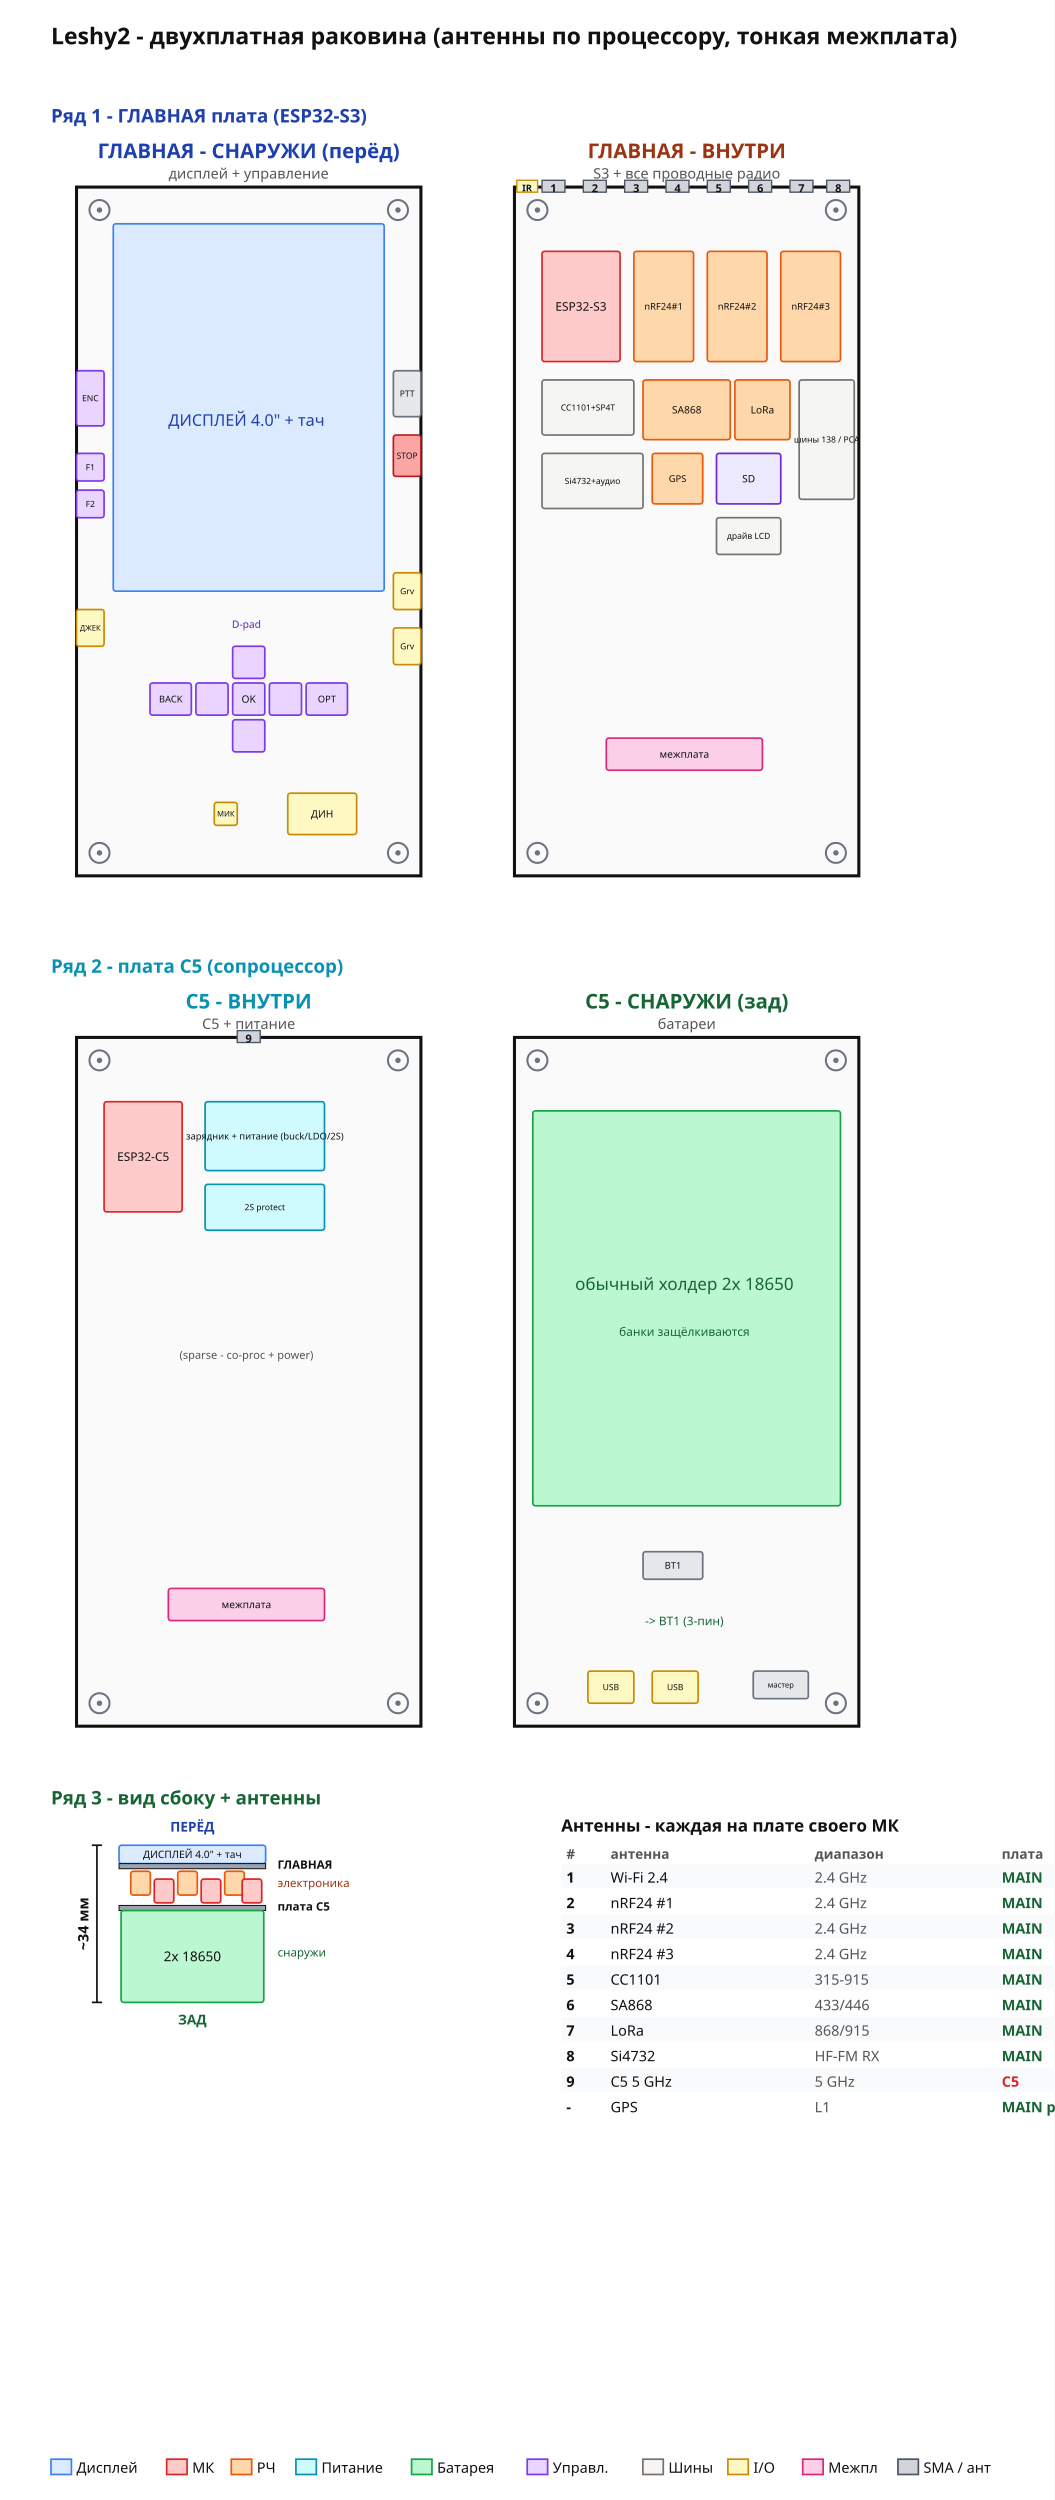
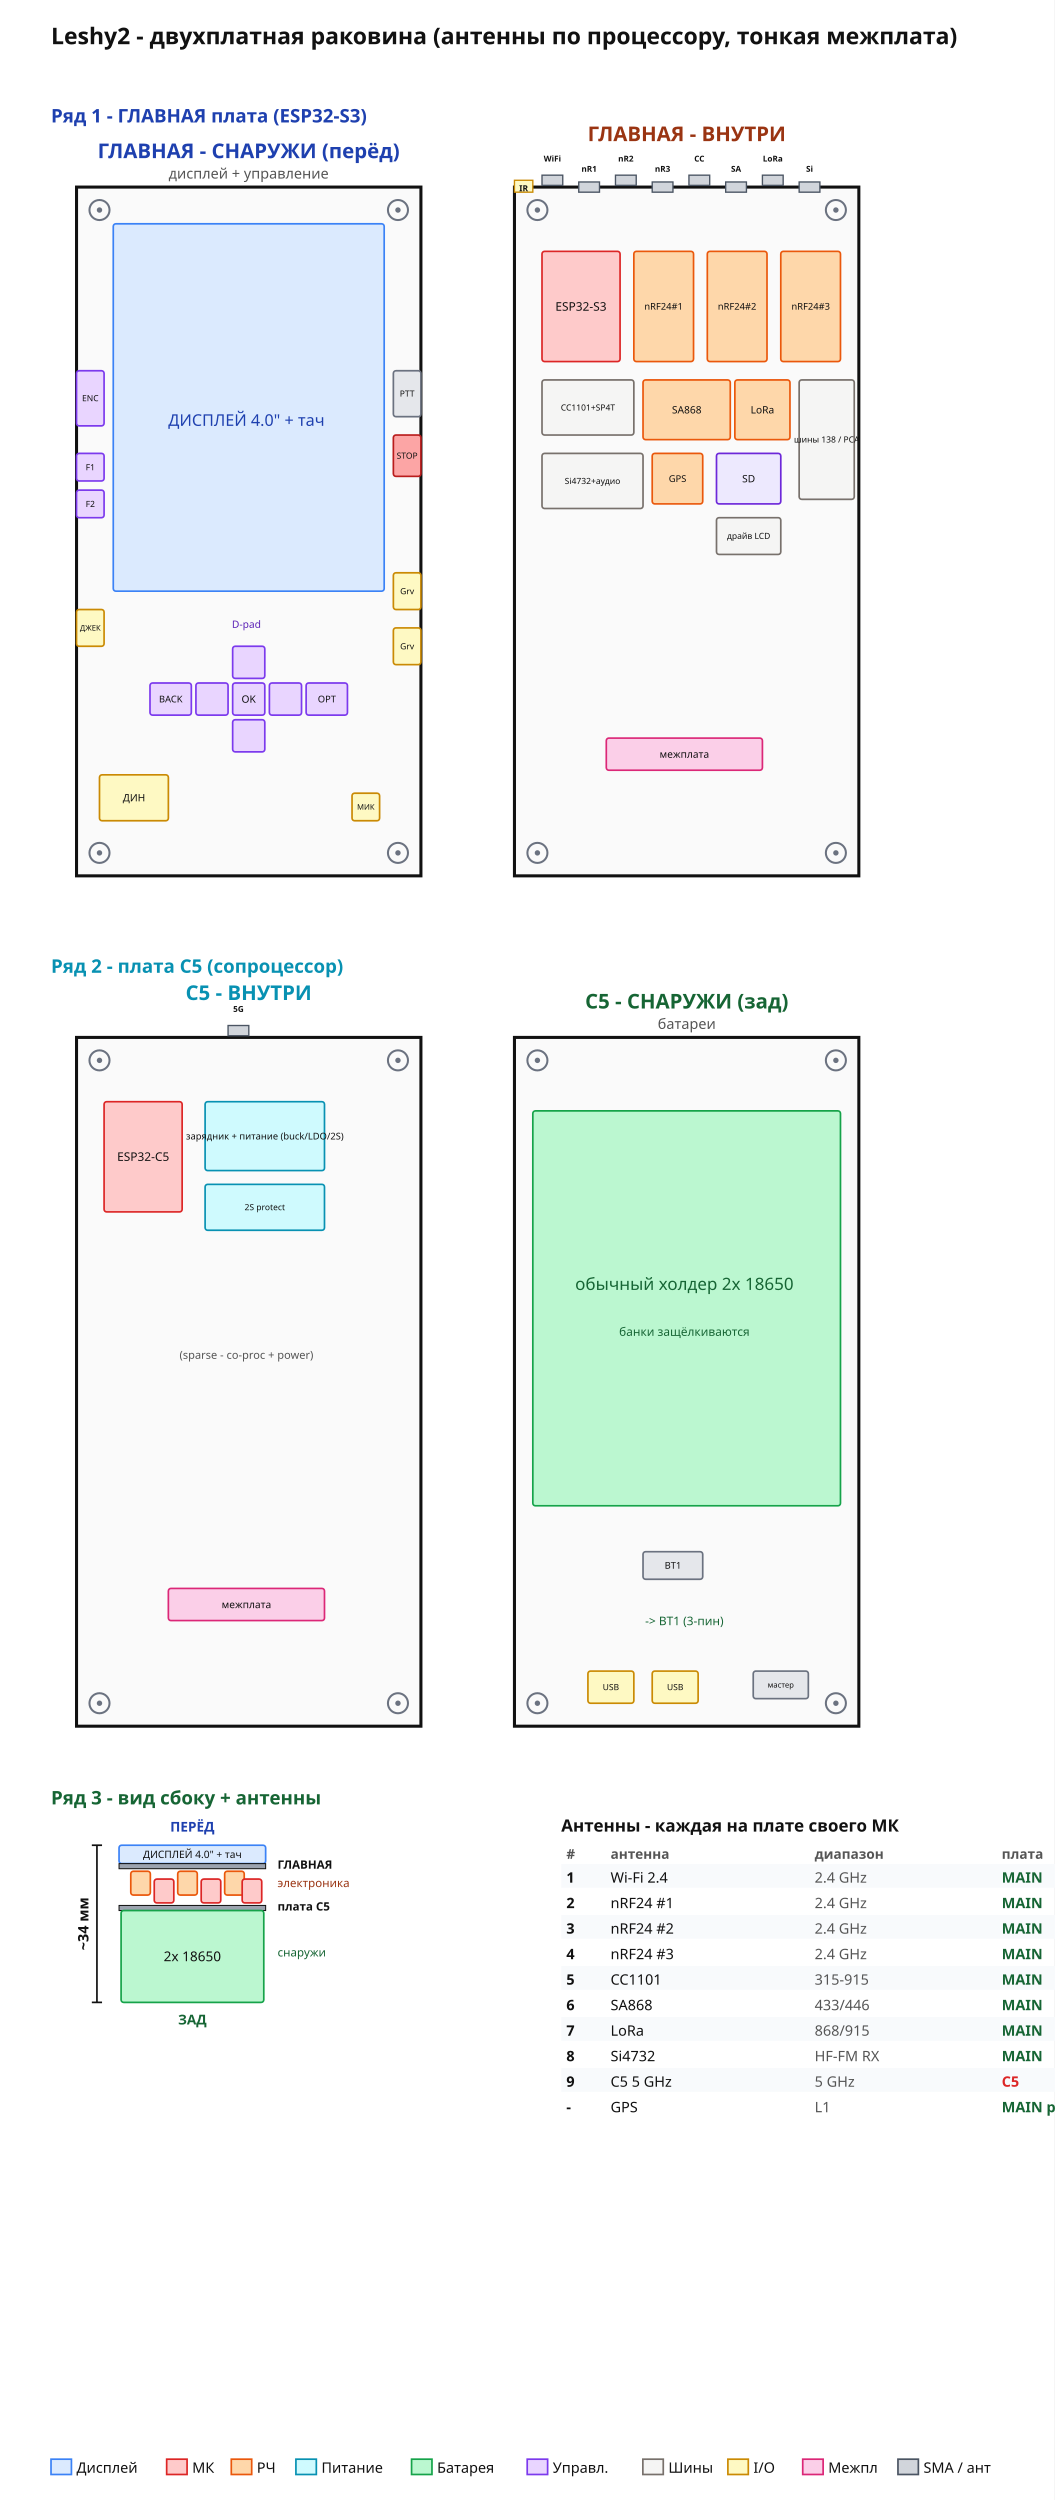
<svg xmlns="http://www.w3.org/2000/svg" width="620" height="1470" viewBox="0 0 620 1470">
  <rect width="620" height="1470" fill="white" />
  <defs>
    <marker id="ar" markerWidth="8" markerHeight="8" refX="6" refY="3" orient="auto">
      <path d="M0,0 L6,3 L0,6 Z" fill="#1e40af" />
    </marker>
  </defs>
  <text x="30.0" y="26.0" font-size="13.5" text-anchor="start" fill="#111" font-family="sans-serif" font-weight="bold">Leshy2 - двухплатная раковина (антенны по процессору, тонкая межплата)</text>
  <text x="30.0" y="72.0" font-size="11" text-anchor="start" fill="#1e40af" font-family="sans-serif" font-weight="bold">Ряд 1 - ГЛАВНАЯ плата (ESP32-S3)</text>
  <rect x="45.0" y="110.0" width="202.5" height="405.0" fill="#fafafa" stroke="#111" stroke-width="1.8" />
  <text x="146.2" y="93.0" font-size="12" text-anchor="middle" fill="#1e40af" font-family="sans-serif" font-weight="bold">ГЛАВНАЯ - СНАРУЖИ (перёд)</text>
  <text x="146.2" y="105.0" font-size="8.5" text-anchor="middle" fill="#555" font-family="sans-serif" font-weight="normal">дисплей + управление</text>
  <circle cx="58.5" cy="123.5" r="5.9" fill="none" stroke="#6b7280" stroke-width="1.2" />
  <circle cx="58.5" cy="123.5" r="1.6" fill="#6b7280" />
  <circle cx="234.0" cy="123.5" r="5.9" fill="none" stroke="#6b7280" stroke-width="1.2" />
  <circle cx="234.0" cy="123.5" r="1.6" fill="#6b7280" />
  <circle cx="58.5" cy="501.5" r="5.9" fill="none" stroke="#6b7280" stroke-width="1.2" />
  <circle cx="58.5" cy="501.5" r="1.6" fill="#6b7280" />
  <circle cx="234.0" cy="501.5" r="5.9" fill="none" stroke="#6b7280" stroke-width="1.2" />
  <circle cx="234.0" cy="501.5" r="1.6" fill="#6b7280" />
  <rect x="66.6" y="131.6" width="159.3" height="216.0" fill="#dbeafe" stroke="#3b82f6" stroke-width="1" rx="1.5" />
  <rect x="136.8" y="380.0" width="18.9" height="18.9" fill="#e9d5ff" stroke="#7c3aed" stroke-width="1" rx="1.5" />
  <rect x="115.2" y="401.6" width="18.9" height="18.9" fill="#e9d5ff" stroke="#7c3aed" stroke-width="1" rx="1.5" />
  <rect x="136.8" y="401.6" width="18.9" height="18.9" fill="#e9d5ff" stroke="#7c3aed" stroke-width="1" rx="1.5" />
  <text x="146.2" y="413.2" font-size="6" text-anchor="middle" fill="#111" font-family="sans-serif">OK</text>
  <rect x="158.4" y="401.6" width="18.9" height="18.9" fill="#e9d5ff" stroke="#7c3aed" stroke-width="1" rx="1.5" />
  <rect x="136.8" y="423.2" width="18.9" height="18.9" fill="#e9d5ff" stroke="#7c3aed" stroke-width="1" rx="1.5" />
  <rect x="88.2" y="401.6" width="24.3" height="18.9" fill="#e9d5ff" stroke="#7c3aed" stroke-width="1" rx="1.5" />
  <text x="100.4" y="413.0" font-size="5.5" text-anchor="middle" fill="#111" font-family="sans-serif">BACK</text>
  <rect x="180.0" y="401.6" width="24.3" height="18.9" fill="#e9d5ff" stroke="#7c3aed" stroke-width="1" rx="1.5" />
  <text x="192.2" y="413.0" font-size="5.5" text-anchor="middle" fill="#111" font-family="sans-serif">OPT</text>
  <rect x="45.0" y="218.0" width="16.2" height="32.4" fill="#e9d5ff" stroke="#7c3aed" stroke-width="1" rx="1.5" />
  <text x="53.1" y="235.9" font-size="5" text-anchor="middle" fill="#111" font-family="sans-serif">ENC</text>
  <rect x="45.0" y="266.6" width="16.2" height="16.2" fill="#e9d5ff" stroke="#7c3aed" stroke-width="1" rx="1.5" />
  <text x="53.1" y="276.5" font-size="5" text-anchor="middle" fill="#111" font-family="sans-serif">F1</text>
  <rect x="45.0" y="288.2" width="16.2" height="16.2" fill="#e9d5ff" stroke="#7c3aed" stroke-width="1" rx="1.5" />
  <text x="53.1" y="298.1" font-size="5" text-anchor="middle" fill="#111" font-family="sans-serif">F2</text>
  <rect x="45.0" y="358.4" width="16.2" height="21.6" fill="#fef9c3" stroke="#ca8a04" stroke-width="1" rx="1.5" />
  <text x="53.1" y="370.8" font-size="4.5" text-anchor="middle" fill="#111" font-family="sans-serif">ДЖЕК</text>
  <rect x="231.3" y="218.0" width="16.2" height="27.0" fill="#e5e7eb" stroke="#6b7280" stroke-width="1" rx="1.5" />
  <text x="239.4" y="233.2" font-size="5" text-anchor="middle" fill="#111" font-family="sans-serif">PTT</text>
  <rect x="231.3" y="255.8" width="16.2" height="24.3" fill="#fca5a5" stroke="#b91c1c" stroke-width="1" rx="1.5" />
  <text x="239.4" y="269.7" font-size="5" text-anchor="middle" fill="#111" font-family="sans-serif">STOP</text>
  <rect x="231.3" y="336.8" width="16.2" height="21.6" fill="#fef9c3" stroke="#ca8a04" stroke-width="1" rx="1.5" />
  <text x="239.4" y="349.4" font-size="5" text-anchor="middle" fill="#111" font-family="sans-serif">Grv</text>
  <rect x="231.3" y="369.2" width="16.2" height="21.6" fill="#fef9c3" stroke="#ca8a04" stroke-width="1" rx="1.5" />
  <text x="239.4" y="381.8" font-size="5" text-anchor="middle" fill="#111" font-family="sans-serif">Grv</text>
-   <rect x="169.2" y="466.4" width="40.5" height="24.3" fill="#fef9c3" stroke="#ca8a04" stroke-width="1" rx="1.5" />
-   <text x="189.4" y="480.7" font-size="6" text-anchor="middle" fill="#111" font-family="sans-serif">ДИН</text>
-   <rect x="126.0" y="471.8" width="13.5" height="13.5" fill="#fef9c3" stroke="#ca8a04" stroke-width="1" rx="1.5" />
-   <text x="132.8" y="480.1" font-size="4.5" text-anchor="middle" fill="#111" font-family="sans-serif">МИК</text>
+   <rect x="58.5" y="455.6" width="40.5" height="27.0" fill="#fef9c3" stroke="#ca8a04" stroke-width="1" rx="1.5" />
+   <text x="78.8" y="471.2" font-size="6" text-anchor="middle" fill="#111" font-family="sans-serif">ДИН</text>
+   <rect x="207.0" y="466.4" width="16.2" height="16.2" fill="#fef9c3" stroke="#ca8a04" stroke-width="1" rx="1.5" />
+   <text x="215.1" y="476.1" font-size="4.5" text-anchor="middle" fill="#111" font-family="sans-serif">МИК</text>
  <text x="144.9" y="250.4" font-size="9.5" text-anchor="middle" fill="#1e40af" font-family="sans-serif" font-weight="normal">ДИСПЛЕЙ 4.0" + тач</text>
  <text x="144.9" y="369.2" font-size="6" text-anchor="middle" fill="#5b21b6" font-family="sans-serif" font-weight="normal">D-pad</text>
  <rect x="302.5" y="110.0" width="202.5" height="405.0" fill="#fafafa" stroke="#111" stroke-width="1.8" />
-   <text x="403.8" y="93.0" font-size="12" text-anchor="middle" fill="#9a3412" font-family="sans-serif" font-weight="bold">ГЛАВНАЯ - ВНУТРИ</text>
-   <text x="403.8" y="105.0" font-size="8.5" text-anchor="middle" fill="#555" font-family="sans-serif" font-weight="normal">S3 + все проводные радио</text>
+   <text x="403.8" y="83.0" font-size="12" text-anchor="middle" fill="#9a3412" font-family="sans-serif" font-weight="bold">ГЛАВНАЯ - ВНУТРИ</text>
  <circle cx="316.0" cy="123.5" r="5.9" fill="none" stroke="#6b7280" stroke-width="1.2" />
  <circle cx="316.0" cy="123.5" r="1.6" fill="#6b7280" />
  <circle cx="491.5" cy="123.5" r="5.9" fill="none" stroke="#6b7280" stroke-width="1.2" />
  <circle cx="491.5" cy="123.5" r="1.6" fill="#6b7280" />
  <circle cx="316.0" cy="501.5" r="5.9" fill="none" stroke="#6b7280" stroke-width="1.2" />
  <circle cx="316.0" cy="501.5" r="1.6" fill="#6b7280" />
  <circle cx="491.5" cy="501.5" r="5.9" fill="none" stroke="#6b7280" stroke-width="1.2" />
  <circle cx="491.5" cy="501.5" r="1.6" fill="#6b7280" />
-   <rect x="318.7" y="106.0" width="13.5" height="7" fill="#d1d5db" stroke="#4b5563" stroke-width="0.8" />
-   <text x="325.4" y="113.0" font-size="6.5" text-anchor="middle" fill="#111" font-family="sans-serif" font-weight="bold">1</text>
-   <rect x="343.0" y="106.0" width="13.5" height="7" fill="#d1d5db" stroke="#4b5563" stroke-width="0.8" />
-   <text x="349.8" y="113.0" font-size="6.5" text-anchor="middle" fill="#111" font-family="sans-serif" font-weight="bold">2</text>
-   <rect x="367.3" y="106.0" width="13.5" height="7" fill="#d1d5db" stroke="#4b5563" stroke-width="0.8" />
-   <text x="374.1" y="113.0" font-size="6.5" text-anchor="middle" fill="#111" font-family="sans-serif" font-weight="bold">3</text>
-   <rect x="391.6" y="106.0" width="13.5" height="7" fill="#d1d5db" stroke="#4b5563" stroke-width="0.8" />
-   <text x="398.4" y="113.0" font-size="6.5" text-anchor="middle" fill="#111" font-family="sans-serif" font-weight="bold">4</text>
-   <rect x="415.9" y="106.0" width="13.5" height="7" fill="#d1d5db" stroke="#4b5563" stroke-width="0.8" />
-   <text x="422.6" y="113.0" font-size="6.5" text-anchor="middle" fill="#111" font-family="sans-serif" font-weight="bold">5</text>
-   <rect x="440.2" y="106.0" width="13.5" height="7" fill="#d1d5db" stroke="#4b5563" stroke-width="0.8" />
-   <text x="447.0" y="113.0" font-size="6.5" text-anchor="middle" fill="#111" font-family="sans-serif" font-weight="bold">6</text>
-   <rect x="464.5" y="106.0" width="13.5" height="7" fill="#d1d5db" stroke="#4b5563" stroke-width="0.8" />
-   <text x="471.2" y="113.0" font-size="6.5" text-anchor="middle" fill="#111" font-family="sans-serif" font-weight="bold">7</text>
-   <rect x="486.1" y="106.0" width="13.5" height="7" fill="#d1d5db" stroke="#4b5563" stroke-width="0.8" />
-   <text x="492.9" y="113.0" font-size="6.5" text-anchor="middle" fill="#111" font-family="sans-serif" font-weight="bold">8</text>
  <rect x="318.7" y="147.8" width="45.9" height="64.8" fill="#fecaca" stroke="#dc2626" stroke-width="1" rx="1.5" />
  <text x="341.6" y="182.7" font-size="7" text-anchor="middle" fill="#111" font-family="sans-serif">ESP32-S3</text>
  <rect x="372.7" y="147.8" width="35.1" height="64.8" fill="#fed7aa" stroke="#ea580c" stroke-width="1" rx="1.5" />
  <text x="390.2" y="182.1" font-size="5.5" text-anchor="middle" fill="#111" font-family="sans-serif">nRF24#1</text>
  <rect x="415.9" y="147.8" width="35.1" height="64.8" fill="#fed7aa" stroke="#ea580c" stroke-width="1" rx="1.5" />
  <text x="433.4" y="182.1" font-size="5.5" text-anchor="middle" fill="#111" font-family="sans-serif">nRF24#2</text>
  <rect x="459.1" y="147.8" width="35.1" height="64.8" fill="#fed7aa" stroke="#ea580c" stroke-width="1" rx="1.5" />
  <text x="476.7" y="182.1" font-size="5.5" text-anchor="middle" fill="#111" font-family="sans-serif">nRF24#3</text>
  <rect x="318.7" y="223.4" width="54.0" height="32.4" fill="#f5f5f4" stroke="#78716c" stroke-width="1" rx="1.5" />
  <text x="345.7" y="241.4" font-size="5" text-anchor="middle" fill="#111" font-family="sans-serif">CC1101+SP4T</text>
  <rect x="378.1" y="223.4" width="51.3" height="35.1" fill="#fed7aa" stroke="#ea580c" stroke-width="1" rx="1.5" />
  <text x="403.8" y="243.1" font-size="6" text-anchor="middle" fill="#111" font-family="sans-serif">SA868</text>
  <rect x="432.1" y="223.4" width="32.4" height="35.1" fill="#fed7aa" stroke="#ea580c" stroke-width="1" rx="1.5" />
  <text x="448.3" y="243.1" font-size="6" text-anchor="middle" fill="#111" font-family="sans-serif">LoRa</text>
  <rect x="318.7" y="266.6" width="59.4" height="32.4" fill="#f5f5f4" stroke="#78716c" stroke-width="1" rx="1.5" />
  <text x="348.4" y="284.6" font-size="5" text-anchor="middle" fill="#111" font-family="sans-serif">Si4732+аудио</text>
  <rect x="383.5" y="266.6" width="29.7" height="29.7" fill="#fed7aa" stroke="#ea580c" stroke-width="1" rx="1.5" />
  <text x="398.4" y="283.4" font-size="5.5" text-anchor="middle" fill="#111" font-family="sans-serif">GPS</text>
  <rect x="421.3" y="266.6" width="37.8" height="29.7" fill="#ede9fe" stroke="#6d28d9" stroke-width="1" rx="1.5" />
  <text x="440.2" y="283.6" font-size="6" text-anchor="middle" fill="#111" font-family="sans-serif">SD</text>
  <rect x="469.9" y="223.4" width="32.4" height="70.2" fill="#f5f5f4" stroke="#78716c" stroke-width="1" rx="1.5" />
  <text x="486.1" y="260.2" font-size="5" text-anchor="middle" fill="#111" font-family="sans-serif">шины 138 / PCA</text>
  <rect x="421.3" y="304.4" width="37.8" height="21.6" fill="#f5f5f4" stroke="#78716c" stroke-width="1" rx="1.5" />
  <text x="440.2" y="316.9" font-size="5" text-anchor="middle" fill="#111" font-family="sans-serif">драйв LCD</text>
  <rect x="356.5" y="434.0" width="91.8" height="18.9" fill="#fbcfe8" stroke="#db2777" stroke-width="1" rx="1.5" />
  <text x="402.4" y="445.6" font-size="6" text-anchor="middle" fill="#111" font-family="sans-serif">межплата</text>
-   <rect x="303.9" y="106.0" width="12.2" height="7" fill="#fef9c3" stroke="#ca8a04" stroke-width="0.8" />
-   <text x="309.9" y="112.5" font-size="5.5" text-anchor="middle" fill="#111" font-family="sans-serif" font-weight="bold">IR</text>
+   <rect x="302.5" y="106.0" width="10.8" height="7" fill="#fef9c3" stroke="#ca8a04" stroke-width="0.8" />
+   <text x="307.9" y="112.5" font-size="5" text-anchor="middle" fill="#111" font-family="sans-serif" font-weight="bold">IR</text>
+   <rect x="318.7" y="103.0" width="12.2" height="6" fill="#d1d5db" stroke="#4b5563" stroke-width="0.8" />
+   <text x="324.8" y="95.0" font-size="4.8" text-anchor="middle" fill="#111" font-family="sans-serif" font-weight="bold">WiFi</text>
+   <rect x="340.3" y="107.0" width="12.2" height="6" fill="#d1d5db" stroke="#4b5563" stroke-width="0.8" />
+   <text x="346.4" y="101.0" font-size="4.8" text-anchor="middle" fill="#111" font-family="sans-serif" font-weight="bold">nR1</text>
+   <rect x="361.9" y="103.0" width="12.2" height="6" fill="#d1d5db" stroke="#4b5563" stroke-width="0.8" />
+   <text x="368.0" y="95.0" font-size="4.8" text-anchor="middle" fill="#111" font-family="sans-serif" font-weight="bold">nR2</text>
+   <rect x="383.5" y="107.0" width="12.2" height="6" fill="#d1d5db" stroke="#4b5563" stroke-width="0.8" />
+   <text x="389.6" y="101.0" font-size="4.8" text-anchor="middle" fill="#111" font-family="sans-serif" font-weight="bold">nR3</text>
+   <rect x="405.1" y="103.0" width="12.2" height="6" fill="#d1d5db" stroke="#4b5563" stroke-width="0.8" />
+   <text x="411.2" y="95.0" font-size="4.8" text-anchor="middle" fill="#111" font-family="sans-serif" font-weight="bold">CC</text>
+   <rect x="426.7" y="107.0" width="12.2" height="6" fill="#d1d5db" stroke="#4b5563" stroke-width="0.8" />
+   <text x="432.8" y="101.0" font-size="4.8" text-anchor="middle" fill="#111" font-family="sans-serif" font-weight="bold">SA</text>
+   <rect x="448.3" y="103.0" width="12.2" height="6" fill="#d1d5db" stroke="#4b5563" stroke-width="0.8" />
+   <text x="454.4" y="95.0" font-size="4.8" text-anchor="middle" fill="#111" font-family="sans-serif" font-weight="bold">LoRa</text>
+   <rect x="469.9" y="107.0" width="12.2" height="6" fill="#d1d5db" stroke="#4b5563" stroke-width="0.8" />
+   <text x="476.0" y="101.0" font-size="4.8" text-anchor="middle" fill="#111" font-family="sans-serif" font-weight="bold">Si</text>
  <text x="30.0" y="572.0" font-size="11" text-anchor="start" fill="#0891b2" font-family="sans-serif" font-weight="bold">Ряд 2 - плата C5 (сопроцессор)</text>
  <rect x="45.0" y="610.0" width="202.5" height="405.0" fill="#fafafa" stroke="#111" stroke-width="1.8" />
-   <text x="146.2" y="593.0" font-size="12" text-anchor="middle" fill="#0891b2" font-family="sans-serif" font-weight="bold">C5 - ВНУТРИ</text>
-   <text x="146.2" y="605.0" font-size="8.5" text-anchor="middle" fill="#555" font-family="sans-serif" font-weight="normal">C5 + питание</text>
+   <text x="146.2" y="588.0" font-size="12" text-anchor="middle" fill="#0891b2" font-family="sans-serif" font-weight="bold">C5 - ВНУТРИ</text>
  <circle cx="58.5" cy="623.5" r="5.9" fill="none" stroke="#6b7280" stroke-width="1.2" />
  <circle cx="58.5" cy="623.5" r="1.6" fill="#6b7280" />
  <circle cx="234.0" cy="623.5" r="5.9" fill="none" stroke="#6b7280" stroke-width="1.2" />
  <circle cx="234.0" cy="623.5" r="1.6" fill="#6b7280" />
  <circle cx="58.5" cy="1001.5" r="5.9" fill="none" stroke="#6b7280" stroke-width="1.2" />
  <circle cx="58.5" cy="1001.5" r="1.6" fill="#6b7280" />
  <circle cx="234.0" cy="1001.5" r="5.9" fill="none" stroke="#6b7280" stroke-width="1.2" />
  <circle cx="234.0" cy="1001.5" r="1.6" fill="#6b7280" />
-   <rect x="139.5" y="606.0" width="13.5" height="7" fill="#d1d5db" stroke="#4b5563" stroke-width="0.8" />
-   <text x="146.2" y="613.0" font-size="6.5" text-anchor="middle" fill="#111" font-family="sans-serif" font-weight="bold">9</text>
  <rect x="61.2" y="647.8" width="45.9" height="64.8" fill="#fecaca" stroke="#dc2626" stroke-width="1" rx="1.5" />
  <text x="84.2" y="682.6" font-size="7" text-anchor="middle" fill="#111" font-family="sans-serif">ESP32-C5</text>
  <rect x="120.6" y="647.8" width="70.2" height="40.5" fill="#cffafe" stroke="#0891b2" stroke-width="1" rx="1.5" />
  <text x="155.7" y="670.0" font-size="5.5" text-anchor="middle" fill="#111" font-family="sans-serif">зарядник + питание (buck/LDO/2S)</text>
  <rect x="120.6" y="696.4" width="70.2" height="27.0" fill="#cffafe" stroke="#0891b2" stroke-width="1" rx="1.5" />
  <text x="155.7" y="711.6" font-size="5" text-anchor="middle" fill="#111" font-family="sans-serif">2S protect</text>
  <rect x="99.0" y="934.0" width="91.8" height="18.9" fill="#fbcfe8" stroke="#db2777" stroke-width="1" rx="1.5" />
  <text x="144.9" y="945.6" font-size="6" text-anchor="middle" fill="#111" font-family="sans-serif">межплата</text>
  <text x="144.9" y="799.0" font-size="6.5" text-anchor="middle" fill="#555" font-family="sans-serif" font-weight="normal">(sparse - co-proc + power)</text>
+   <rect x="134.1" y="603.0" width="12.2" height="6" fill="#d1d5db" stroke="#4b5563" stroke-width="0.8" />
+   <text x="140.2" y="595.0" font-size="4.8" text-anchor="middle" fill="#111" font-family="sans-serif" font-weight="bold">5G</text>
  <rect x="302.5" y="610.0" width="202.5" height="405.0" fill="#fafafa" stroke="#111" stroke-width="1.8" />
  <text x="403.8" y="593.0" font-size="12" text-anchor="middle" fill="#166534" font-family="sans-serif" font-weight="bold">C5 - СНАРУЖИ (зад)</text>
  <text x="403.8" y="605.0" font-size="8.5" text-anchor="middle" fill="#555" font-family="sans-serif" font-weight="normal">батареи</text>
  <circle cx="316.0" cy="623.5" r="5.9" fill="none" stroke="#6b7280" stroke-width="1.2" />
  <circle cx="316.0" cy="623.5" r="1.6" fill="#6b7280" />
  <circle cx="491.5" cy="623.5" r="5.9" fill="none" stroke="#6b7280" stroke-width="1.2" />
  <circle cx="491.5" cy="623.5" r="1.6" fill="#6b7280" />
  <circle cx="316.0" cy="1001.5" r="5.9" fill="none" stroke="#6b7280" stroke-width="1.2" />
  <circle cx="316.0" cy="1001.5" r="1.6" fill="#6b7280" />
  <circle cx="491.5" cy="1001.5" r="5.9" fill="none" stroke="#6b7280" stroke-width="1.2" />
  <circle cx="491.5" cy="1001.5" r="1.6" fill="#6b7280" />
  <rect x="313.3" y="653.2" width="180.9" height="232.2" fill="#bbf7d0" stroke="#16a34a" stroke-width="1" rx="1.5" />
  <rect x="378.1" y="912.4" width="35.1" height="16.2" fill="#e5e7eb" stroke="#6b7280" stroke-width="1" rx="1.5" />
  <text x="395.7" y="922.4" font-size="5.5" text-anchor="middle" fill="#111" font-family="sans-serif">BT1</text>
  <rect x="345.7" y="982.6" width="27.0" height="18.9" fill="#fef9c3" stroke="#ca8a04" stroke-width="1" rx="1.5" />
  <text x="359.2" y="993.8" font-size="5" text-anchor="middle" fill="#111" font-family="sans-serif">USB</text>
  <rect x="383.5" y="982.6" width="27.0" height="18.9" fill="#fef9c3" stroke="#ca8a04" stroke-width="1" rx="1.5" />
  <text x="397.0" y="993.8" font-size="5" text-anchor="middle" fill="#111" font-family="sans-serif">USB</text>
  <rect x="442.9" y="982.6" width="32.4" height="16.2" fill="#e5e7eb" stroke="#6b7280" stroke-width="1" rx="1.5" />
  <text x="459.1" y="992.3" font-size="4.5" text-anchor="middle" fill="#111" font-family="sans-serif">мастер</text>
  <text x="402.4" y="758.5" font-size="10" text-anchor="middle" fill="#166534" font-family="sans-serif" font-weight="normal">обычный холдер 2x 18650</text>
  <text x="402.4" y="785.5" font-size="7" text-anchor="middle" fill="#166534" font-family="sans-serif" font-weight="normal">банки защёлкиваются</text>
  <text x="402.4" y="955.6" font-size="7" text-anchor="middle" fill="#166534" font-family="sans-serif" font-weight="normal">-&gt; BT1 (3-пин)</text>
  <text x="30.0" y="1061.0" font-size="11" text-anchor="start" fill="#166534" font-family="sans-serif" font-weight="bold">Ряд 3 - вид сбоку + антенны</text>
  <text x="113.1" y="1077.0" font-size="8" text-anchor="middle" fill="#1e40af" font-family="sans-serif" font-weight="bold">ПЕРЁД</text>
  <rect x="70.0" y="1085.0" width="86.2" height="10.8" fill="#dbeafe" stroke="#3b82f6" stroke-width="1" rx="1.5" />
  <text x="113.1" y="1092.5" font-size="6" text-anchor="middle" fill="#111" font-family="sans-serif">ДИСПЛЕЙ 4.0" + тач</text>
  <rect x="70.0" y="1095.8" width="86.2" height="3" fill="#9ca3af" stroke="#111" stroke-width="0.6" />
  <text x="163.2" y="1098.8" font-size="6.8" text-anchor="start" fill="#111" font-family="sans-serif" font-weight="bold">ГЛАВНАЯ</text>
  <rect x="76.9" y="1100.3" width="11.5" height="14.0" fill="#fed7aa" stroke="#ea580c" stroke-width="1" rx="1.5" />
  <rect x="104.5" y="1100.3" width="11.5" height="14.0" fill="#fed7aa" stroke="#ea580c" stroke-width="1" rx="1.5" />
  <rect x="132.1" y="1100.3" width="11.5" height="14.0" fill="#fed7aa" stroke="#ea580c" stroke-width="1" rx="1.5" />
  <rect x="90.7" y="1104.9" width="11.5" height="14.0" fill="#fecaca" stroke="#dc2626" stroke-width="1" rx="1.5" />
  <rect x="118.3" y="1104.9" width="11.5" height="14.0" fill="#fecaca" stroke="#dc2626" stroke-width="1" rx="1.5" />
  <rect x="142.4" y="1104.9" width="11.5" height="14.0" fill="#fecaca" stroke="#dc2626" stroke-width="1" rx="1.5" />
  <text x="163.2" y="1109.6" font-size="6.8" text-anchor="start" fill="#9a3412" font-family="sans-serif" font-weight="normal">электроника</text>
  <rect x="70.0" y="1120.4" width="86.2" height="3" fill="#9ca3af" stroke="#111" stroke-width="0.6" />
  <text x="163.2" y="1123.4" font-size="6.8" text-anchor="start" fill="#111" font-family="sans-serif" font-weight="bold">плата C5</text>
  <rect x="71.2" y="1123.4" width="83.9" height="54.0" fill="#bbf7d0" stroke="#16a34a" stroke-width="1" rx="1.5" />
  <text x="113.1" y="1153.2" font-size="8" text-anchor="middle" fill="#111" font-family="sans-serif">2x 18650</text>
  <text x="163.2" y="1150.4" font-size="6.8" text-anchor="start" fill="#166534" font-family="sans-serif" font-weight="normal">снаружи</text>
  <text x="113.1" y="1190.4" font-size="8" text-anchor="middle" fill="#166534" font-family="sans-serif" font-weight="bold">ЗАД</text>
  <line x1="57" y1="1085.0" x2="57" y2="1177.4" stroke="#111" />
  <line x1="54" y1="1085.0" x2="60" y2="1085.0" stroke="#111" />
  <line x1="54" y1="1177.4" x2="60" y2="1177.4" stroke="#111" />
  <text x="52.0" y="1131.2" font-size="8.5" text-anchor="middle" fill="#111" font-family="sans-serif" font-weight="bold" transform="rotate(-90 52.0 1131.2)">~34 мм</text>
  <text x="330.0" y="1077.0" font-size="10" text-anchor="start" fill="#111" font-family="sans-serif" font-weight="bold">Антенны - каждая на плате своего МК</text>
  <text x="333.0" y="1093.0" font-size="8" text-anchor="start" fill="#555" font-family="sans-serif" font-weight="bold">#</text>
  <text x="359.0" y="1093.0" font-size="8" text-anchor="start" fill="#555" font-family="sans-serif" font-weight="bold">антенна</text>
  <text x="479.0" y="1093.0" font-size="8" text-anchor="start" fill="#555" font-family="sans-serif" font-weight="bold">диапазон</text>
  <text x="589.0" y="1093.0" font-size="8" text-anchor="start" fill="#555" font-family="sans-serif" font-weight="bold">плата</text>
  <rect x="330" y="1096.0" width="346" height="14" fill="#f8fafc" />
  <text x="333.0" y="1107.0" font-size="8.5" text-anchor="start" fill="#111" font-family="sans-serif" font-weight="bold">1</text>
  <text x="359.0" y="1107.0" font-size="8.5" text-anchor="start" fill="#111" font-family="sans-serif" font-weight="normal">Wi-Fi 2.4</text>
  <text x="479.0" y="1107.0" font-size="8.5" text-anchor="start" fill="#555" font-family="sans-serif" font-weight="normal">2.4 GHz</text>
  <text x="589.0" y="1107.0" font-size="8.5" text-anchor="start" fill="#166534" font-family="sans-serif" font-weight="bold">MAIN</text>
  <text x="333.0" y="1122.0" font-size="8.5" text-anchor="start" fill="#111" font-family="sans-serif" font-weight="bold">2</text>
  <text x="359.0" y="1122.0" font-size="8.5" text-anchor="start" fill="#111" font-family="sans-serif" font-weight="normal">nRF24 #1</text>
  <text x="479.0" y="1122.0" font-size="8.5" text-anchor="start" fill="#555" font-family="sans-serif" font-weight="normal">2.4 GHz</text>
  <text x="589.0" y="1122.0" font-size="8.5" text-anchor="start" fill="#166534" font-family="sans-serif" font-weight="bold">MAIN</text>
  <rect x="330" y="1126.0" width="346" height="14" fill="#f8fafc" />
  <text x="333.0" y="1137.0" font-size="8.5" text-anchor="start" fill="#111" font-family="sans-serif" font-weight="bold">3</text>
  <text x="359.0" y="1137.0" font-size="8.5" text-anchor="start" fill="#111" font-family="sans-serif" font-weight="normal">nRF24 #2</text>
  <text x="479.0" y="1137.0" font-size="8.5" text-anchor="start" fill="#555" font-family="sans-serif" font-weight="normal">2.4 GHz</text>
  <text x="589.0" y="1137.0" font-size="8.5" text-anchor="start" fill="#166534" font-family="sans-serif" font-weight="bold">MAIN</text>
  <text x="333.0" y="1152.0" font-size="8.5" text-anchor="start" fill="#111" font-family="sans-serif" font-weight="bold">4</text>
  <text x="359.0" y="1152.0" font-size="8.5" text-anchor="start" fill="#111" font-family="sans-serif" font-weight="normal">nRF24 #3</text>
  <text x="479.0" y="1152.0" font-size="8.5" text-anchor="start" fill="#555" font-family="sans-serif" font-weight="normal">2.4 GHz</text>
  <text x="589.0" y="1152.0" font-size="8.5" text-anchor="start" fill="#166534" font-family="sans-serif" font-weight="bold">MAIN</text>
  <rect x="330" y="1156.0" width="346" height="14" fill="#f8fafc" />
  <text x="333.0" y="1167.0" font-size="8.5" text-anchor="start" fill="#111" font-family="sans-serif" font-weight="bold">5</text>
  <text x="359.0" y="1167.0" font-size="8.5" text-anchor="start" fill="#111" font-family="sans-serif" font-weight="normal">CC1101</text>
  <text x="479.0" y="1167.0" font-size="8.5" text-anchor="start" fill="#555" font-family="sans-serif" font-weight="normal">315-915</text>
  <text x="589.0" y="1167.0" font-size="8.5" text-anchor="start" fill="#166534" font-family="sans-serif" font-weight="bold">MAIN</text>
  <text x="333.0" y="1182.0" font-size="8.5" text-anchor="start" fill="#111" font-family="sans-serif" font-weight="bold">6</text>
  <text x="359.0" y="1182.0" font-size="8.5" text-anchor="start" fill="#111" font-family="sans-serif" font-weight="normal">SA868</text>
  <text x="479.0" y="1182.0" font-size="8.5" text-anchor="start" fill="#555" font-family="sans-serif" font-weight="normal">433/446</text>
  <text x="589.0" y="1182.0" font-size="8.5" text-anchor="start" fill="#166534" font-family="sans-serif" font-weight="bold">MAIN</text>
  <rect x="330" y="1186.0" width="346" height="14" fill="#f8fafc" />
  <text x="333.0" y="1197.0" font-size="8.5" text-anchor="start" fill="#111" font-family="sans-serif" font-weight="bold">7</text>
  <text x="359.0" y="1197.0" font-size="8.5" text-anchor="start" fill="#111" font-family="sans-serif" font-weight="normal">LoRa</text>
  <text x="479.0" y="1197.0" font-size="8.5" text-anchor="start" fill="#555" font-family="sans-serif" font-weight="normal">868/915</text>
  <text x="589.0" y="1197.0" font-size="8.5" text-anchor="start" fill="#166534" font-family="sans-serif" font-weight="bold">MAIN</text>
  <text x="333.0" y="1212.0" font-size="8.5" text-anchor="start" fill="#111" font-family="sans-serif" font-weight="bold">8</text>
  <text x="359.0" y="1212.0" font-size="8.5" text-anchor="start" fill="#111" font-family="sans-serif" font-weight="normal">Si4732</text>
  <text x="479.0" y="1212.0" font-size="8.5" text-anchor="start" fill="#555" font-family="sans-serif" font-weight="normal">HF-FM RX</text>
  <text x="589.0" y="1212.0" font-size="8.5" text-anchor="start" fill="#166534" font-family="sans-serif" font-weight="bold">MAIN</text>
  <rect x="330" y="1216.0" width="346" height="14" fill="#f8fafc" />
  <text x="333.0" y="1227.0" font-size="8.5" text-anchor="start" fill="#111" font-family="sans-serif" font-weight="bold">9</text>
  <text x="359.0" y="1227.0" font-size="8.5" text-anchor="start" fill="#111" font-family="sans-serif" font-weight="normal">C5 5 GHz</text>
  <text x="479.0" y="1227.0" font-size="8.5" text-anchor="start" fill="#555" font-family="sans-serif" font-weight="normal">5 GHz</text>
  <text x="589.0" y="1227.0" font-size="8.5" text-anchor="start" fill="#dc2626" font-family="sans-serif" font-weight="bold">C5</text>
  <text x="333.0" y="1242.0" font-size="8.5" text-anchor="start" fill="#111" font-family="sans-serif" font-weight="bold">-</text>
  <text x="359.0" y="1242.0" font-size="8.5" text-anchor="start" fill="#111" font-family="sans-serif" font-weight="normal">GPS</text>
  <text x="479.0" y="1242.0" font-size="8.5" text-anchor="start" fill="#555" font-family="sans-serif" font-weight="normal">L1</text>
  <text x="589.0" y="1242.0" font-size="8.5" text-anchor="start" fill="#166534" font-family="sans-serif" font-weight="bold">MAIN patch</text>
  <rect x="30" y="1446" width="12" height="9" fill="#dbeafe" stroke="#3b82f6" />
  <text x="45.0" y="1454.0" font-size="8.5" text-anchor="start" fill="#111" font-family="sans-serif" font-weight="normal">Дисплей</text>
  <rect x="98" y="1446" width="12" height="9" fill="#fecaca" stroke="#dc2626" />
  <text x="113.0" y="1454.0" font-size="8.5" text-anchor="start" fill="#111" font-family="sans-serif" font-weight="normal">МК</text>
  <rect x="136" y="1446" width="12" height="9" fill="#fed7aa" stroke="#ea580c" />
  <text x="151.0" y="1454.0" font-size="8.5" text-anchor="start" fill="#111" font-family="sans-serif" font-weight="normal">РЧ</text>
  <rect x="174" y="1446" width="12" height="9" fill="#cffafe" stroke="#0891b2" />
  <text x="189.0" y="1454.0" font-size="8.5" text-anchor="start" fill="#111" font-family="sans-serif" font-weight="normal">Питание</text>
  <rect x="242" y="1446" width="12" height="9" fill="#bbf7d0" stroke="#16a34a" />
  <text x="257.0" y="1454.0" font-size="8.5" text-anchor="start" fill="#111" font-family="sans-serif" font-weight="normal">Батарея</text>
  <rect x="310" y="1446" width="12" height="9" fill="#e9d5ff" stroke="#7c3aed" />
  <text x="325.0" y="1454.0" font-size="8.5" text-anchor="start" fill="#111" font-family="sans-serif" font-weight="normal">Управл.</text>
  <rect x="378" y="1446" width="12" height="9" fill="#f5f5f4" stroke="#78716c" />
  <text x="393.0" y="1454.0" font-size="8.5" text-anchor="start" fill="#111" font-family="sans-serif" font-weight="normal">Шины</text>
  <rect x="428" y="1446" width="12" height="9" fill="#fef9c3" stroke="#ca8a04" />
  <text x="443.0" y="1454.0" font-size="8.5" text-anchor="start" fill="#111" font-family="sans-serif" font-weight="normal">I/O</text>
  <rect x="472" y="1446" width="12" height="9" fill="#fbcfe8" stroke="#db2777" />
  <text x="487.0" y="1454.0" font-size="8.5" text-anchor="start" fill="#111" font-family="sans-serif" font-weight="normal">Межпл</text>
  <rect x="528" y="1446" width="12" height="9" fill="#d1d5db" stroke="#4b5563" />
  <text x="543.0" y="1454.0" font-size="8.5" text-anchor="start" fill="#111" font-family="sans-serif" font-weight="normal">SMA / ант</text>
</svg>
